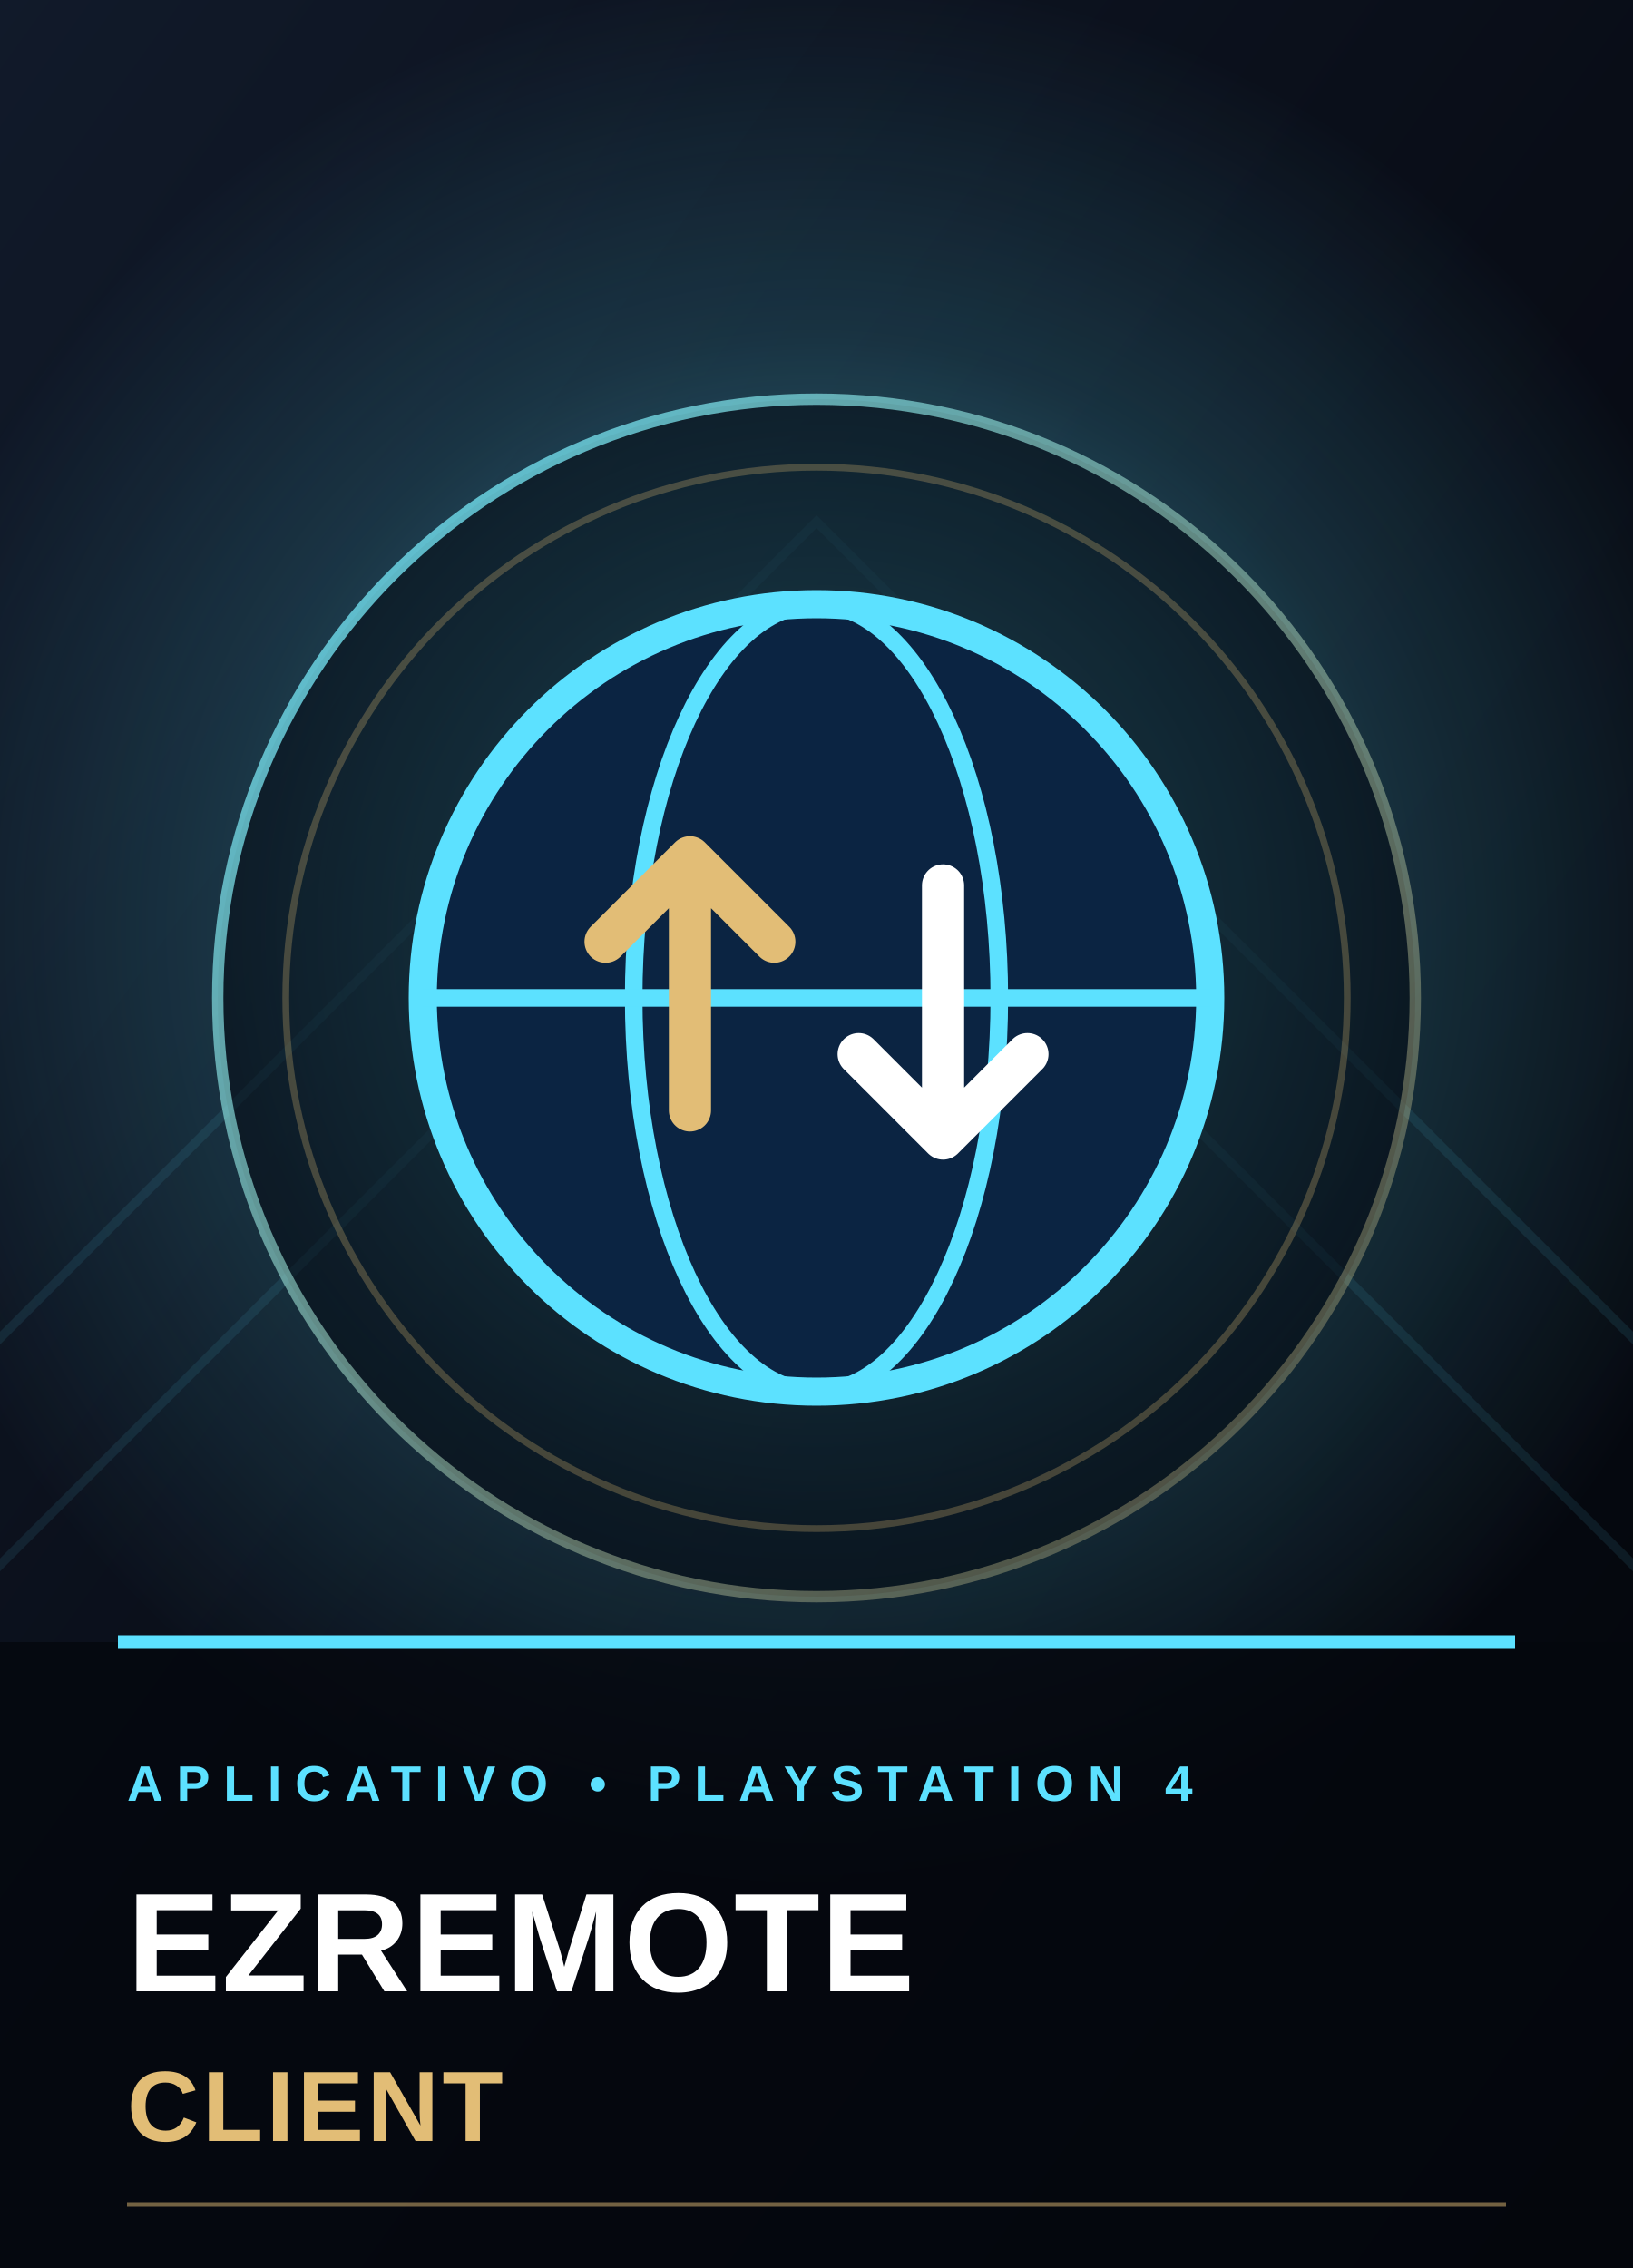
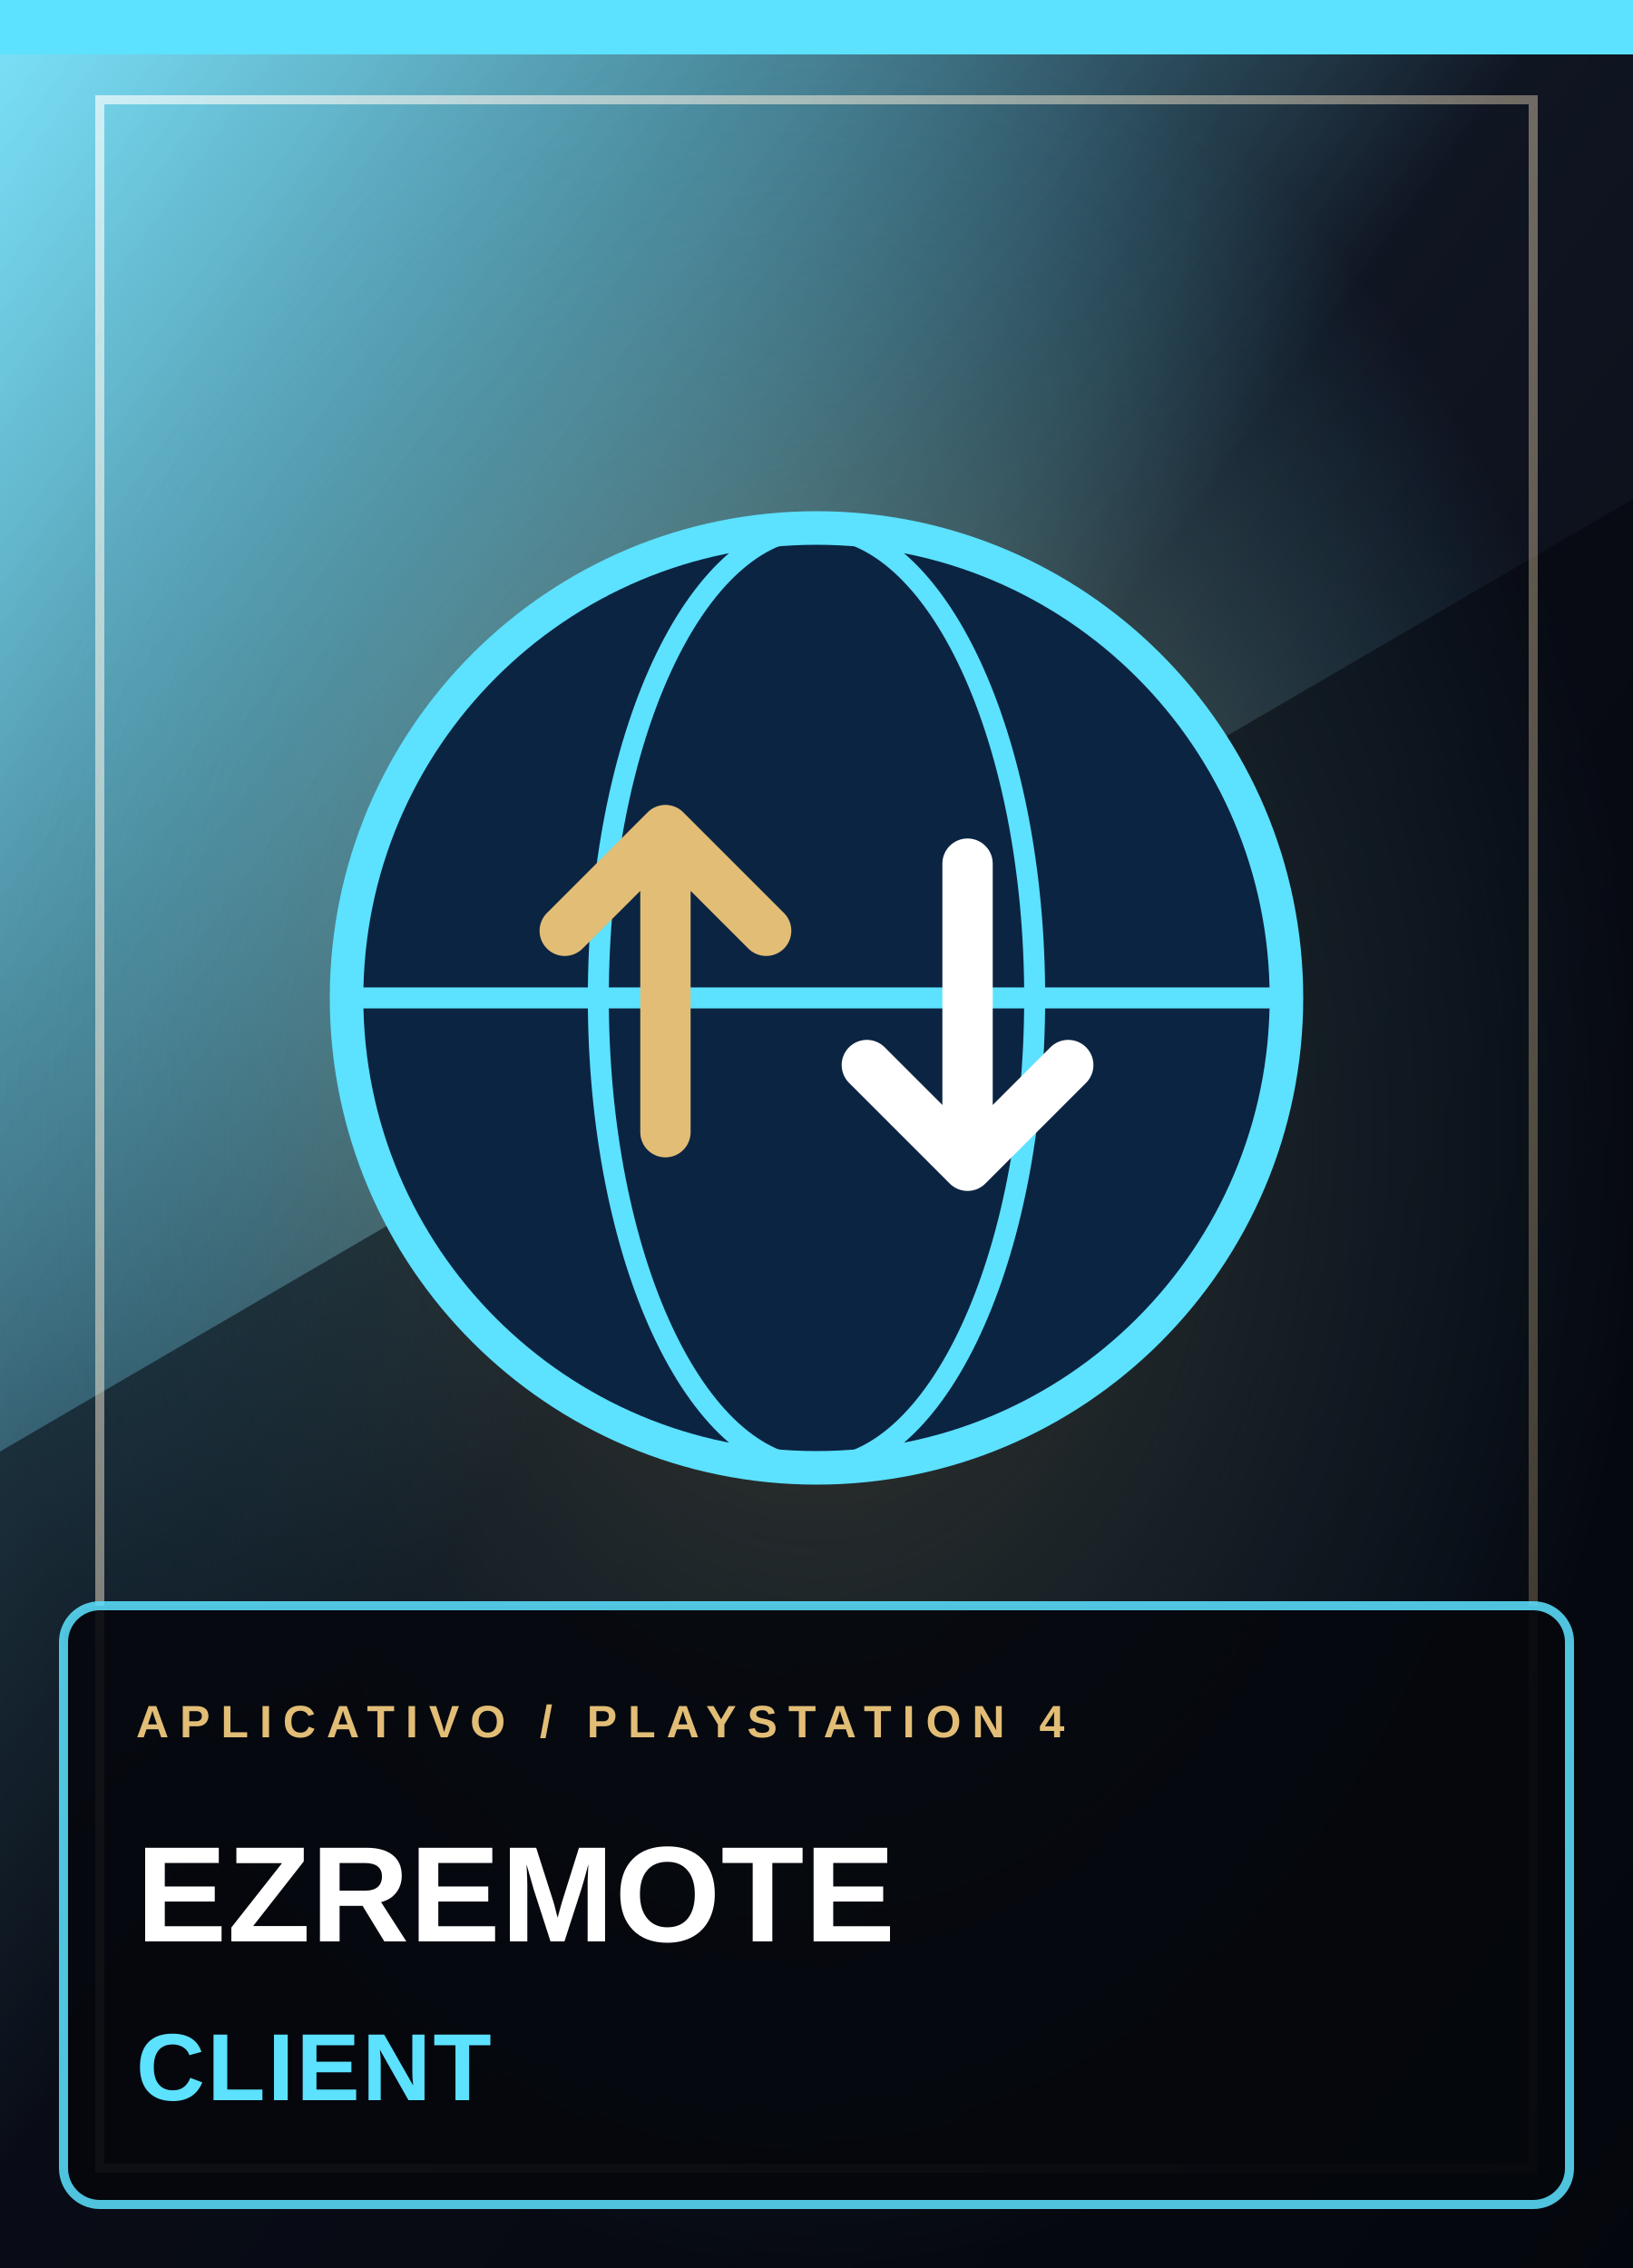
<svg xmlns="http://www.w3.org/2000/svg" viewBox="0 0 360 500" role="img" aria-labelledby="title desc">
  <defs>
    <linearGradient id="bg-cover-10" x1="0" y1="0" x2="1" y2="1">
-       <stop stop-color="#111a2a" />
-       <stop offset=".52" stop-color="#090d17" />
-       <stop offset="1" stop-color="#03050a" />
+       <stop stop-color="#5ce1ff" stop-opacity=".78" />
+       <stop offset=".48" stop-color="#101522" />
+       <stop offset="1" stop-color="#05070d" />
    </linearGradient>
    <radialGradient id="glow-cover-10">
-       <stop stop-color="#5ce1ff" stop-opacity=".62" />
-       <stop offset=".62" stop-color="#5ce1ff" stop-opacity=".16" />
+       <stop stop-color="#e2bd76" stop-opacity=".55" />
      <stop offset="1" stop-color="#5ce1ff" stop-opacity="0" />
    </radialGradient>
    <linearGradient id="edge-cover-10" x1="0" y1="0" x2="1" y2="1">
-       <stop stop-color="#5ce1ff" stop-opacity=".9" />
-       <stop offset="1" stop-color="#e2bd76" stop-opacity=".25" />
+       <stop stop-color="#fff" stop-opacity=".9" />
+       <stop offset="1" stop-color="#e2bd76" stop-opacity=".28" />
    </linearGradient>
  </defs>
  <rect width="360" height="500" fill="url(#bg-cover-10)" />
-   <circle cx="180" cy="205" r="210" fill="url(#glow-cover-10)" />
-   <path d="M-40 335L180 115 400 335M-40 385L180 165 400 385" fill="none" stroke="#5ce1ff" stroke-opacity=".09" stroke-width="2" />
-   <circle cx="180" cy="220" r="132" fill="#050913" fill-opacity=".56" stroke="url(#edge-cover-10)" stroke-width="2.5" />
-   <circle cx="180" cy="220" r="117" fill="none" stroke="#e2bd76" stroke-opacity=".27" stroke-width="1.5" />
-   <g transform="translate(180 220) scale(1.55) translate(-180 -227)">
+   <path d="M0 0h360v500H0z" fill="url(#glow-cover-10)" />
+   <path d="M0 0h360v12H0z" fill="#5ce1ff" />
+   <path d="M0 320 360 110v390H0z" fill="#05070d" fill-opacity=".55" />
+   <path d="M22 22h316v456H22z" fill="none" stroke="url(#edge-cover-10)" stroke-opacity=".72" stroke-width="2" />
+   <g transform="translate(180 220) scale(1.85) translate(-180 -227)">
    <g transform="translate(180, 227)">
      <circle cx="0" cy="0" r="56" fill="#0b2442" stroke="#5ce1ff" stroke-width="4" />
      <ellipse cx="0" cy="0" rx="26" ry="56" fill="none" stroke="#5ce1ff" stroke-width="2.5" />
      <line x1="-56" y1="0" x2="56" y2="0" stroke="#5ce1ff" stroke-width="2.5" />
      <path d="M-18,16 V-20 L-30,-8 M-18,-20 L-6,-8" fill="none" stroke="#e2bd76" stroke-width="6" stroke-linecap="round" stroke-linejoin="round" />
      <path d="M18,-16 V20 L6,8 M18,20 L30,8" fill="none" stroke="#ffffff" stroke-width="6" stroke-linecap="round" stroke-linejoin="round" />
    </g>
  </g>
-   <rect x="0" y="362" width="360" height="138" fill="#05070d" fill-opacity=".78" />
-   <path d="M26 362h308" stroke="#5ce1ff" stroke-width="3" />
-   <text x="28" y="397" fill="#5ce1ff" font-family="Arial,sans-serif" font-size="11" font-weight="800" letter-spacing="3">APLICATIVO  •  PLAYSTATION 4</text>
-   <text x="28" y="439" fill="#fff" font-family="Arial,sans-serif" font-size="31" font-weight="900" letter-spacing=".2">EZREMOTE</text>
-   <text x="28" y="472" fill="#e2bd76" font-family="Arial,sans-serif" font-size="22" font-weight="800" letter-spacing=".7">CLIENT</text>
-   <path d="M28 486h304" stroke="#e2bd76" stroke-opacity=".5" />
+   <rect x="14" y="354" width="332" height="132" rx="8" fill="#05070d" fill-opacity=".9" stroke="#5ce1ff" stroke-opacity=".86" stroke-width="2" />
+   <text x="30" y="383" fill="#e2bd76" font-family="Arial,sans-serif" font-size="10" font-weight="900" letter-spacing="2.4">APLICATIVO  /  PLAYSTATION 4</text>
+   <text x="30" y="428" fill="#fff" font-family="Arial,sans-serif" font-size="30" font-weight="900" letter-spacing=".1">EZREMOTE</text>
+   <text x="30" y="463" fill="#5ce1ff" font-family="Arial,sans-serif" font-size="21" font-weight="900" letter-spacing=".5">CLIENT</text>
</svg>
